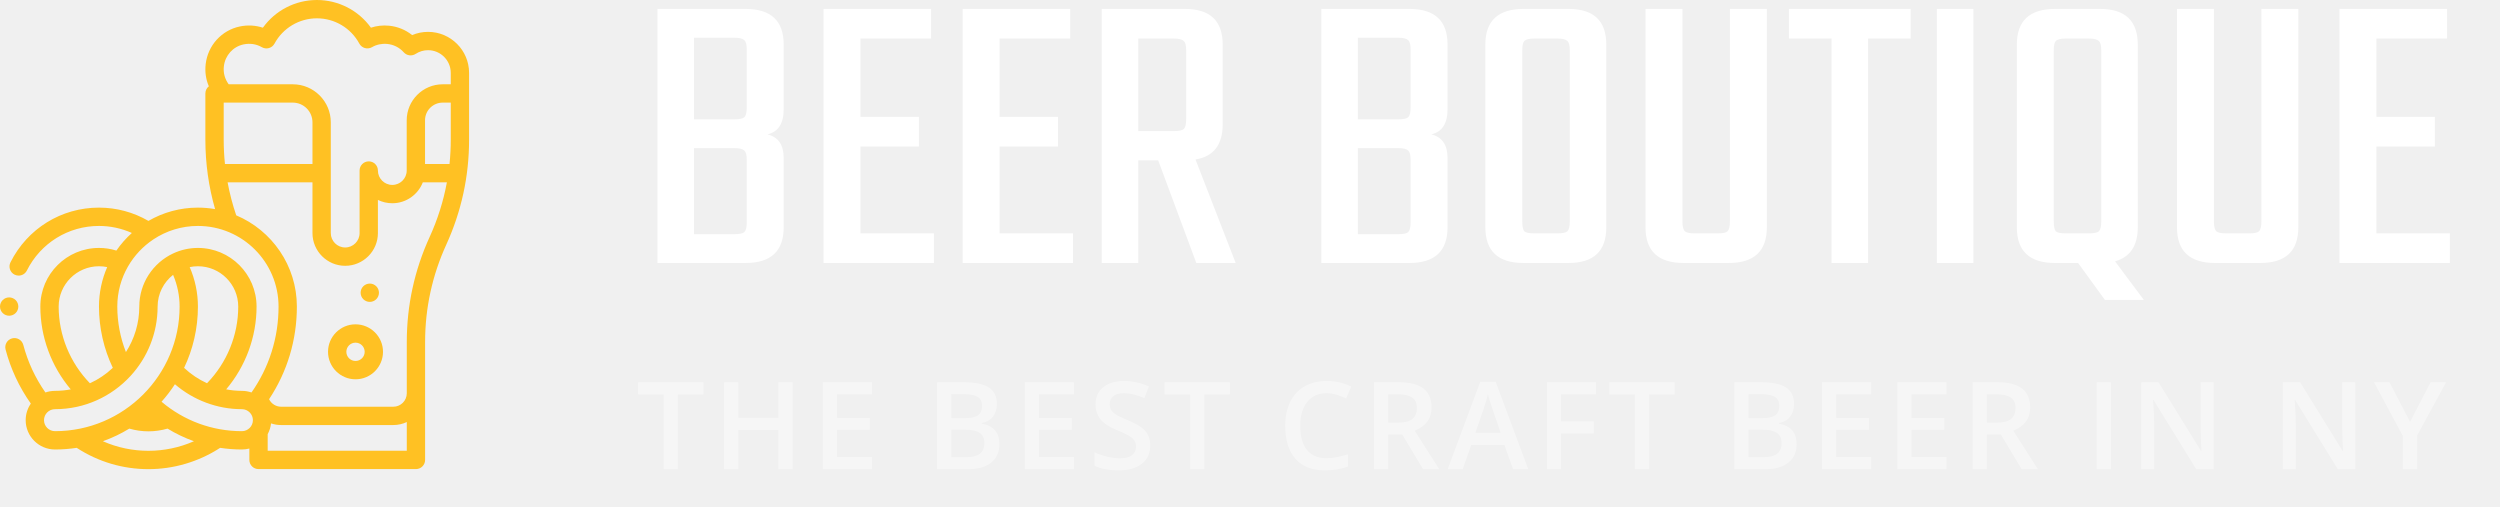
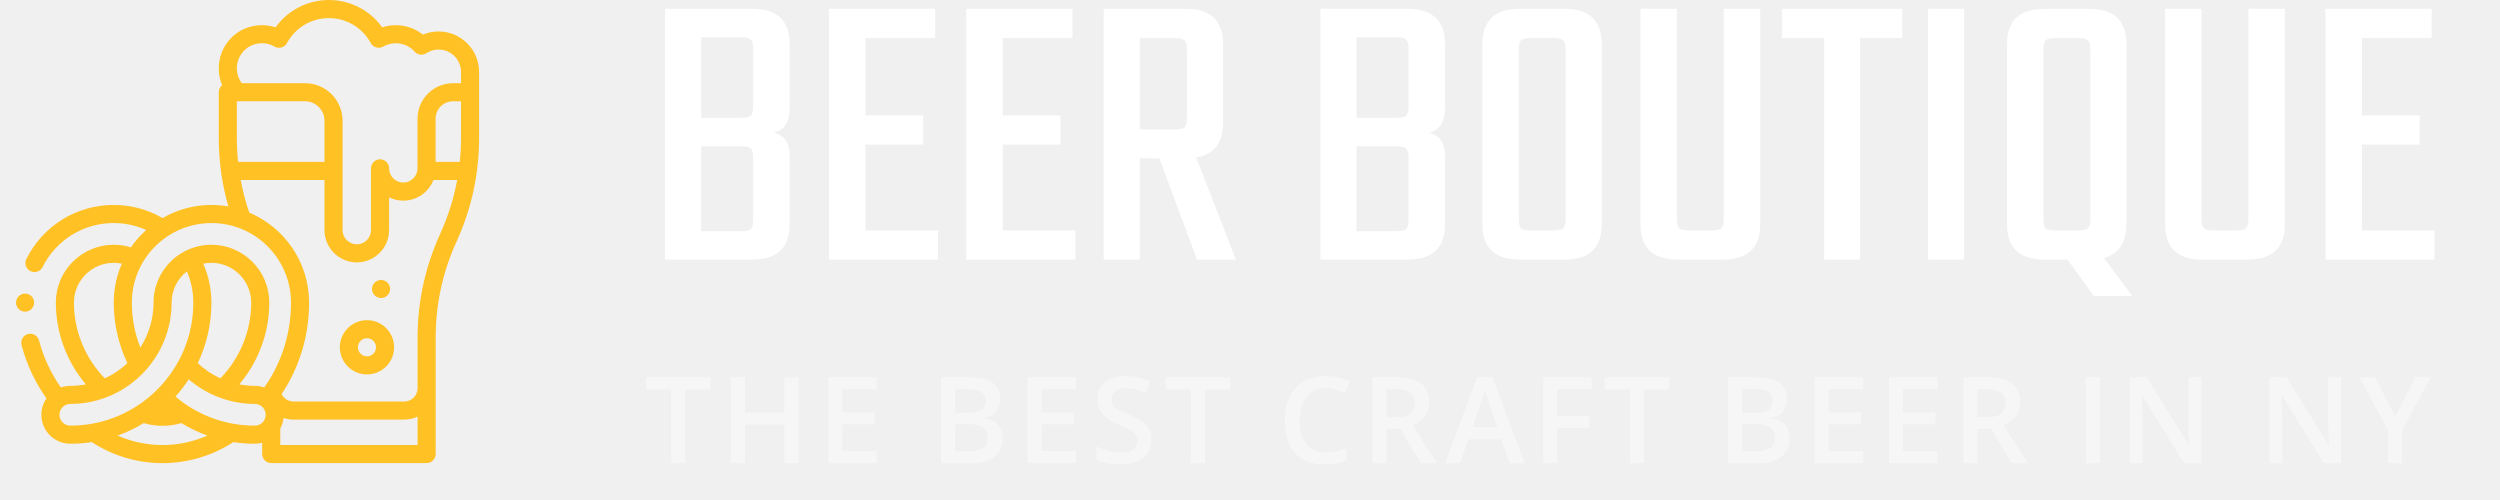
- <svg xmlns="http://www.w3.org/2000/svg" width="1540" height="312" viewBox="0 0 1540 312" fill="none">
+ <svg xmlns="http://www.w3.org/2000/svg" width="1500" height="300" viewBox="0 0 1540 312" fill="none">
  <path d="M460 66.25V30.5C460 27.5 459.5 25.583 458.5 24.75C457.5 23.75 455.5 23.25 452.5 23.25H427.5V73.5H452.5C455.5 73.5 457.5 73.083 458.5 72.25C459.5 71.25 460 69.25 460 66.25ZM460 137V98.5C460 95.5 459.5 93.583 458.5 92.75C457.5 91.75 455.5 91.25 452.5 91.25H427.5V144.25H452.5C455.5 144.25 457.5 143.833 458.5 143C459.5 142 460 140 460 137ZM405 5.5H459.25C474.917 5.5 482.75 12.833 482.75 27.5V67.25C482.75 76.083 479.417 81.25 472.75 82.75C479.417 84.417 482.75 89.25 482.75 97.25V140C482.75 154.667 474.917 162 459.25 162H405V5.5ZM530.045 143.75H575.295V162H507.295V5.5H573.545V23.75H530.045V72H566.045V90.25H530.045V143.75ZM615.738 143.75H660.988V162H592.988V5.5H659.238V23.75H615.738V72H651.738V90.25H615.738V143.75ZM701.182 98.75V162H678.682V5.5H729.932C745.432 5.5 753.182 12.833 753.182 27.5V76.5C753.182 89.167 747.598 96.417 736.432 98.25L761.182 162H736.932L713.432 98.75H701.182ZM701.182 23.75V80.75H723.182C726.182 80.75 728.182 80.333 729.182 79.5C730.182 78.5 730.682 76.5 730.682 73.5V31C730.682 28 730.182 26.083 729.182 25.25C728.182 24.25 726.182 23.75 723.182 23.75H701.182ZM868.936 66.25V30.5C868.936 27.5 868.436 25.583 867.436 24.75C866.436 23.75 864.436 23.25 861.436 23.25H836.436V73.5H861.436C864.436 73.5 866.436 73.083 867.436 72.25C868.436 71.25 868.936 69.25 868.936 66.25ZM868.936 137V98.5C868.936 95.5 868.436 93.583 867.436 92.75C866.436 91.75 864.436 91.25 861.436 91.25H836.436V144.25H861.436C864.436 144.25 866.436 143.833 867.436 143C868.436 142 868.936 140 868.936 137ZM813.936 5.5H868.186C883.852 5.5 891.686 12.833 891.686 27.5V67.25C891.686 76.083 888.352 81.25 881.686 82.75C888.352 84.417 891.686 89.25 891.686 97.25V140C891.686 154.667 883.852 162 868.186 162H813.936V5.5ZM938.48 5.5H966.23C981.73 5.5 989.48 12.833 989.48 27.5V140C989.48 154.667 981.73 162 966.23 162H938.48C922.814 162 914.98 154.667 914.98 140V27.5C914.98 12.833 922.814 5.5 938.48 5.5ZM966.98 136.5V31C966.98 28 966.48 26.083 965.48 25.25C964.48 24.25 962.48 23.75 959.48 23.75H944.98C941.98 23.75 939.98 24.25 938.98 25.25C938.147 26.083 937.73 28 937.73 31V136.5C937.73 139.5 938.147 141.5 938.98 142.5C939.98 143.333 941.98 143.75 944.98 143.75H959.48C962.48 143.75 964.48 143.333 965.48 142.5C966.48 141.5 966.98 139.5 966.98 136.5ZM1065.62 5.5H1088.38V140C1088.38 154.667 1080.54 162 1064.88 162H1037.13C1021.46 162 1013.63 154.667 1013.63 140V5.5H1036.38V136.5C1036.38 139.5 1036.88 141.5 1037.88 142.5C1038.88 143.333 1040.88 143.75 1043.88 143.75H1058.13C1061.29 143.75 1063.29 143.333 1064.13 142.5C1065.13 141.5 1065.62 139.5 1065.62 136.5V5.5ZM1176.99 5.5V23.75H1150.74V162H1128.24V23.75H1101.99V5.5H1176.99ZM1193.13 5.5H1215.63V162H1193.13V5.5ZM1265.87 162C1250.21 162 1242.37 154.667 1242.37 140V27.5C1242.37 12.833 1250.21 5.5 1265.87 5.5H1293.62C1309.12 5.5 1316.87 12.833 1316.87 27.5V140C1316.87 151.333 1312.21 158.333 1302.87 161L1320.62 184.75H1296.62L1280.12 162H1265.87ZM1265.12 31V136.5C1265.12 139.5 1265.54 141.5 1266.37 142.5C1267.37 143.333 1269.37 143.75 1272.37 143.75H1286.87C1289.87 143.75 1291.87 143.333 1292.87 142.5C1293.87 141.5 1294.37 139.5 1294.37 136.5V31C1294.37 28 1293.87 26.083 1292.87 25.25C1291.87 24.25 1289.87 23.75 1286.87 23.75H1272.37C1269.37 23.75 1267.37 24.25 1266.37 25.25C1265.54 26.083 1265.12 28 1265.12 31ZM1393.02 5.5H1415.77V140C1415.77 154.667 1407.93 162 1392.27 162H1364.52C1348.85 162 1341.02 154.667 1341.02 140V5.5H1363.77V136.5C1363.77 139.5 1364.27 141.5 1365.27 142.5C1366.27 143.333 1368.27 143.75 1371.27 143.75H1385.52C1388.68 143.75 1390.68 143.333 1391.52 142.5C1392.52 141.5 1393.02 139.5 1393.02 136.5V5.5ZM1463.88 143.75H1509.13V162H1441.13V5.5H1507.38V23.75H1463.88V72H1499.88V90.25H1463.88V143.75Z" fill="white" />
  <path d="M263.682 19.63C260.288 19.63 256.964 20.306 253.877 21.607C249.803 18.339 244.836 16.32 239.518 15.823C235.741 15.471 232.006 15.891 228.492 17.051C220.848 6.421 208.519 0 195.22 0C181.914 0 169.582 6.427 161.939 17.063C157.408 15.576 152.502 15.301 147.701 16.312C136.492 18.672 128.055 27.963 126.705 39.432C126.14 44.237 126.806 48.874 128.643 53.152C127.346 54.187 126.512 55.777 126.512 57.564V86.108C126.512 100.615 128.522 114.934 132.491 128.812C129.056 128.209 125.525 127.892 121.921 127.892C110.824 127.892 100.411 130.875 91.44 136.078C82.192 130.718 71.735 127.892 60.969 127.892C37.772 127.892 16.882 140.807 6.453 161.596C5.056 164.383 6.181 167.774 8.967 169.172C9.78 169.579 10.643 169.772 11.494 169.772C13.561 169.772 15.552 168.631 16.542 166.658C25.045 149.709 42.068 139.18 60.969 139.18C68.012 139.18 74.889 140.666 81.226 143.509C77.638 146.733 74.434 150.376 71.691 154.359C68.24 153.282 64.652 152.725 60.969 152.725C41.052 152.725 24.849 168.927 24.849 188.844C24.849 207.543 31.586 225.662 43.581 239.855C40.436 240.452 37.193 240.768 33.877 240.768C31.808 240.768 29.823 241.122 27.971 241.765C21.713 232.832 17.136 222.991 14.354 212.453C13.559 209.439 10.47 207.641 7.457 208.437C4.443 209.232 2.645 212.32 3.441 215.334C6.604 227.316 11.833 238.491 18.992 248.616C16.992 251.523 15.817 255.04 15.817 258.828C15.817 268.787 23.919 276.888 33.877 276.888C38.426 276.888 42.895 276.541 47.26 275.873C47.282 275.887 47.304 275.902 47.326 275.916C60.723 284.644 76.045 289 91.384 289C106.755 289 122.139 284.611 135.611 275.869C140.01 276.541 144.486 276.888 149.012 276.888C150.598 276.888 152.135 276.681 153.601 276.296V283.312C153.601 286.429 156.128 288.956 159.245 288.956H256.222C259.339 288.956 261.865 286.429 261.865 283.312V210.64C261.865 189.819 266.251 169.659 274.9 150.719C284.226 130.297 288.955 108.559 288.955 86.108V44.905C288.956 30.968 277.618 19.63 263.682 19.63V19.63ZM272.708 63.208H277.669V86.108C277.669 91.121 277.409 96.093 276.902 101.021H261.82V74.096C261.82 68.092 266.704 63.208 272.708 63.208V63.208ZM137.915 40.751C138.698 34.101 143.565 28.718 150.026 27.358C153.999 26.521 157.9 27.116 161.309 29.077C162.628 29.837 164.198 30.03 165.663 29.616C167.127 29.2 168.362 28.211 169.087 26.872C174.29 17.259 184.303 11.287 195.22 11.287C206.133 11.287 216.146 17.256 221.349 26.865C222.074 28.204 223.309 29.192 224.773 29.607C226.238 30.023 227.808 29.828 229.127 29.069C231.944 27.447 235.173 26.752 238.467 27.061C242.455 27.434 246.095 29.267 248.715 32.222C250.574 34.318 253.688 34.734 256.031 33.198C258.308 31.706 260.953 30.918 263.681 30.918C271.394 30.918 277.668 37.192 277.668 44.905V51.921H272.706C260.479 51.921 250.531 61.868 250.531 74.096V105.043C250.531 109.934 246.553 113.912 241.662 113.912C236.772 113.912 232.793 109.934 232.793 105.043C232.793 101.926 230.266 99.399 227.149 99.399C224.032 99.399 221.505 101.926 221.505 105.043V143.58C221.505 148.471 217.527 152.45 212.636 152.45C207.745 152.45 203.767 148.471 203.767 143.58V75.333C203.767 62.423 193.264 51.921 180.354 51.921H140.867C138.432 48.57 137.436 44.82 137.915 40.751V40.751ZM137.8 86.108V63.208H180.354C187.041 63.208 192.48 68.648 192.48 75.333V101.021H138.574C138.063 96.082 137.8 91.108 137.8 86.108ZM154.922 241.765C153.069 241.122 151.082 240.767 149.013 240.767C145.741 240.767 142.497 240.451 139.321 239.842C151.309 225.652 158.041 207.538 158.041 188.843C158.041 168.927 141.838 152.724 121.922 152.724C116.469 152.724 111.297 153.946 106.657 156.119C106.623 156.134 106.589 156.15 106.554 156.165C94.303 161.95 85.802 174.42 85.802 188.844C85.802 199.16 82.777 208.783 77.569 216.873C74.081 207.985 72.257 198.444 72.257 188.844C72.257 179.898 74.635 171.496 78.792 164.239C78.815 164.2 78.836 164.16 78.859 164.121C82.72 157.422 88.101 151.705 94.526 147.44C94.552 147.423 94.577 147.407 94.603 147.39C102.445 142.204 111.836 139.18 121.921 139.18C149.306 139.18 171.585 161.459 171.585 188.844C171.586 207.999 165.837 226.197 154.922 241.765ZM116.85 164.534C118.488 164.193 120.184 164.012 121.921 164.012C135.614 164.012 146.753 175.151 146.753 188.844C146.753 206.452 139.783 223.467 127.516 236.074C122.361 233.722 117.584 230.531 113.406 226.595C118.862 215.147 121.92 202.347 121.92 188.844C121.922 180.456 120.177 172.17 116.85 164.534ZM36.138 188.843C36.138 175.151 47.277 164.011 60.97 164.011C62.692 164.011 64.382 164.191 66.033 164.534C62.78 171.986 60.97 180.207 60.97 188.843C60.97 201.898 63.913 214.859 69.493 226.592C65.37 230.484 60.614 233.709 55.396 236.095C43.116 223.485 36.138 206.461 36.138 188.843ZM27.106 258.827C27.106 255.093 30.144 252.055 33.878 252.055C52.241 252.055 68.799 244.181 80.358 231.635C80.379 231.615 80.397 231.593 80.418 231.572C90.763 220.312 97.089 205.304 97.089 188.843C97.089 180.92 100.824 173.858 106.62 169.308C109.254 175.453 110.634 182.107 110.634 188.843C110.634 231.167 76.202 265.6 33.878 265.6C30.144 265.6 27.106 262.562 27.106 258.827V258.827ZM63.37 271.8C69.096 269.758 74.553 267.144 79.665 264.018C83.502 265.135 87.468 265.703 91.438 265.703C95.403 265.703 99.367 265.137 103.206 264.022C108.359 267.178 113.803 269.783 119.465 271.801C101.568 279.661 81.207 279.671 63.37 271.8V271.8ZM99.512 247.46C102.524 244.09 105.282 240.489 107.754 236.686C119.173 246.523 133.843 252.055 149.013 252.055C152.748 252.055 155.786 255.093 155.786 258.828C155.786 262.562 152.748 265.6 149.013 265.6C130.736 265.6 113.362 259.196 99.512 247.46V247.46ZM164.89 277.667V267.43C165.981 265.424 166.7 263.188 166.961 260.817C168.928 261.474 171.024 261.83 173.191 261.83H242.279C245.245 261.83 248.057 261.164 250.579 259.979V277.668H164.89V277.667ZM264.634 146.03C255.308 166.452 250.579 188.19 250.579 210.64V242.242C250.579 246.819 246.856 250.542 242.279 250.542H173.19C169.975 250.542 167.123 248.706 165.75 245.92C176.974 228.971 182.873 209.399 182.873 188.843C182.873 163.596 167.443 141.886 145.518 132.646C143.245 125.98 141.472 119.189 140.201 112.307H192.48V143.58C192.48 154.694 201.522 163.736 212.636 163.736C223.751 163.736 232.793 154.694 232.793 143.58V123.141C235.471 124.459 238.482 125.199 241.663 125.199C250.216 125.199 257.537 119.841 260.459 112.307H275.284C273.152 123.88 269.6 135.157 264.634 146.03V146.03Z" fill="#FFC123" />
  <path d="M227.79 185.967C229.28 185.967 230.731 185.363 231.78 184.313C232.83 183.264 233.434 181.808 233.434 180.323C233.434 178.833 232.83 177.383 231.78 176.333C230.731 175.284 229.28 174.68 227.79 174.68C226.306 174.68 224.85 175.284 223.8 176.333C222.75 177.383 222.146 178.834 222.146 180.323C222.146 181.808 222.75 183.264 223.8 184.313C224.85 185.363 226.3 185.967 227.79 185.967Z" fill="#FFC123" />
  <path d="M218.996 199.785C209.66 199.785 202.065 207.38 202.065 216.716C202.065 226.052 209.66 233.647 218.996 233.647C228.332 233.647 235.927 226.052 235.927 216.716C235.927 207.38 228.332 199.785 218.996 199.785ZM218.996 222.36C215.884 222.36 213.352 219.828 213.352 216.716C213.352 213.604 215.884 211.072 218.996 211.072C222.108 211.072 224.64 213.604 224.64 216.716C224.64 219.828 222.108 222.36 218.996 222.36Z" fill="#FFC123" />
  <path d="M9.634 192.833C10.684 191.783 11.287 190.328 11.287 188.843C11.287 187.359 10.684 185.903 9.634 184.853C8.584 183.804 7.128 183.199 5.644 183.199C4.159 183.199 2.703 183.803 1.654 184.853C0.604 185.903 0 187.359 0 188.843C0 190.328 0.604 191.783 1.654 192.833C2.703 193.888 4.159 194.487 5.644 194.487C7.128 194.486 8.584 193.888 9.634 192.833Z" fill="#FFC123" />
  <path d="M417.562 289H408.809V242.967H393.062V235.46H433.309V242.967H417.562V289ZM488.272 289H479.483V264.867H454.801V289H446.048V235.46H454.801V257.359H479.483V235.46H488.272V289ZM537.157 289H506.872V235.46H537.157V242.857H515.624V257.433H535.802V264.757H515.624V281.566H537.157V289ZM577.249 235.46H593.142C600.515 235.46 605.837 236.534 609.109 238.683C612.405 240.831 614.053 244.225 614.053 248.863C614.053 251.988 613.247 254.588 611.636 256.664C610.024 258.739 607.705 260.045 604.678 260.582V260.948C608.438 261.656 611.196 263.06 612.954 265.16C614.736 267.235 615.627 270.055 615.627 273.619C615.627 278.429 613.943 282.201 610.574 284.935C607.229 287.645 602.566 289 596.584 289H577.249V235.46ZM586.001 257.579H594.424C598.086 257.579 600.759 257.005 602.444 255.858C604.128 254.686 604.971 252.708 604.971 249.925C604.971 247.411 604.055 245.592 602.224 244.469C600.417 243.346 597.537 242.784 593.582 242.784H586.001V257.579ZM586.001 264.684V281.639H595.303C598.965 281.639 601.724 280.943 603.579 279.552C605.459 278.136 606.399 275.914 606.399 272.887C606.399 270.104 605.447 268.041 603.542 266.698C601.638 265.355 598.745 264.684 594.863 264.684H586.001ZM661.546 289H631.26V235.46H661.546V242.857H640.013V257.433H660.191V264.757H640.013V281.566H661.546V289ZM708.526 274.461C708.526 279.222 706.805 282.958 703.363 285.667C699.92 288.377 695.172 289.732 689.117 289.732C683.062 289.732 678.106 288.792 674.249 286.913V278.636C676.69 279.784 679.278 280.687 682.013 281.346C684.771 282.005 687.335 282.335 689.703 282.335C693.17 282.335 695.721 281.676 697.357 280.357C699.017 279.039 699.847 277.269 699.847 275.047C699.847 273.045 699.09 271.349 697.577 269.957C696.063 268.565 692.938 266.917 688.202 265.013C683.319 263.036 679.876 260.777 677.875 258.238C675.873 255.699 674.872 252.647 674.872 249.083C674.872 244.615 676.458 241.1 679.632 238.536C682.806 235.973 687.066 234.691 692.413 234.691C697.54 234.691 702.643 235.814 707.721 238.06L704.938 245.201C700.177 243.199 695.929 242.198 692.193 242.198C689.361 242.198 687.213 242.821 685.748 244.066C684.283 245.287 683.551 246.91 683.551 248.937C683.551 250.328 683.844 251.524 684.43 252.525C685.016 253.502 685.98 254.43 687.323 255.309C688.666 256.188 691.083 257.347 694.574 258.788C698.504 260.423 701.385 261.949 703.216 263.365C705.047 264.781 706.39 266.38 707.245 268.163C708.099 269.945 708.526 272.044 708.526 274.461ZM741.884 289H733.131V242.967H717.384V235.46H757.631V242.967H741.884V289ZM817.131 242.198C812.102 242.198 808.147 243.98 805.266 247.545C802.385 251.109 800.945 256.029 800.945 262.303C800.945 268.871 802.324 273.839 805.083 277.208C807.866 280.577 811.882 282.262 817.131 282.262C819.402 282.262 821.599 282.042 823.723 281.603C825.847 281.139 828.057 280.553 830.352 279.845V287.352C826.152 288.939 821.392 289.732 816.069 289.732C808.232 289.732 802.214 287.364 798.015 282.628C793.816 277.867 791.716 271.068 791.716 262.23C791.716 256.664 792.729 251.793 794.756 247.618C796.807 243.443 799.761 240.245 803.618 238.023C807.476 235.802 812.004 234.691 817.205 234.691C822.673 234.691 827.727 235.838 832.366 238.133L829.216 245.421C827.41 244.566 825.493 243.822 823.467 243.187C821.465 242.528 819.353 242.198 817.131 242.198ZM855.14 260.362H861.219C865.296 260.362 868.25 259.605 870.081 258.092C871.912 256.578 872.828 254.332 872.828 251.354C872.828 248.326 871.839 246.153 869.861 244.835C867.884 243.517 864.905 242.857 860.926 242.857H855.14V260.362ZM855.14 267.613V289H846.387V235.46H861.512C868.421 235.46 873.536 236.754 876.856 239.342C880.176 241.93 881.836 245.836 881.836 251.061C881.836 257.726 878.37 262.474 871.436 265.306L886.561 289H876.6L863.782 267.613H855.14ZM932.076 289L926.729 274.132H906.258L901.021 289H891.793L911.825 235.24H921.346L941.378 289H932.076ZM924.422 266.588L919.405 252.013C919.039 251.036 918.526 249.498 917.867 247.398C917.232 245.299 916.793 243.761 916.549 242.784C915.89 245.787 914.925 249.071 913.656 252.635L908.822 266.588H924.422ZM961.625 289H952.946V235.46H983.158V242.857H961.625V259.593H981.803V267.027H961.625V289ZM1015.86 289H1007.1V242.967H991.357V235.46H1031.6V242.967H1015.86V289ZM1068.33 235.46H1084.22C1091.59 235.46 1096.91 236.534 1100.19 238.683C1103.48 240.831 1105.13 244.225 1105.13 248.863C1105.13 251.988 1104.32 254.588 1102.71 256.664C1101.1 258.739 1098.78 260.045 1095.75 260.582V260.948C1099.51 261.656 1102.27 263.06 1104.03 265.16C1105.81 267.235 1106.7 270.055 1106.7 273.619C1106.7 278.429 1105.02 282.201 1101.65 284.935C1098.31 287.645 1093.64 289 1087.66 289H1068.33V235.46ZM1077.08 257.579H1085.5C1089.16 257.579 1091.84 257.005 1093.52 255.858C1095.21 254.686 1096.05 252.708 1096.05 249.925C1096.05 247.411 1095.13 245.592 1093.3 244.469C1091.49 243.346 1088.61 242.784 1084.66 242.784H1077.08V257.579ZM1077.08 264.684V281.639H1086.38C1090.04 281.639 1092.8 280.943 1094.66 279.552C1096.54 278.136 1097.48 275.914 1097.48 272.887C1097.48 270.104 1096.52 268.041 1094.62 266.698C1092.72 265.355 1089.82 264.684 1085.94 264.684H1077.08ZM1152.62 289H1122.34V235.46H1152.62V242.857H1131.09V257.433H1151.27V264.757H1131.09V281.566H1152.62V289ZM1199.02 289H1168.73V235.46H1199.02V242.857H1177.48V257.433H1197.66V264.757H1177.48V281.566H1199.02V289ZM1223.88 260.362H1229.96C1234.04 260.362 1236.99 259.605 1238.82 258.092C1240.65 256.578 1241.57 254.332 1241.57 251.354C1241.57 248.326 1240.58 246.153 1238.6 244.835C1236.62 243.517 1233.64 242.857 1229.67 242.857H1223.88V260.362ZM1223.88 267.613V289H1215.13V235.46H1230.25C1237.16 235.46 1242.27 236.754 1245.6 239.342C1248.92 241.93 1250.58 245.836 1250.58 251.061C1250.58 257.726 1247.11 262.474 1240.18 265.306L1255.3 289H1245.34L1232.52 267.613H1223.88ZM1291.58 289V235.46H1300.33V289H1291.58ZM1363.61 289H1352.88L1326.55 246.336H1326.26L1326.44 248.717C1326.78 253.258 1326.95 257.408 1326.95 261.168V289H1319.01V235.46H1329.63L1355.88 277.904H1356.1C1356.06 277.342 1355.96 275.304 1355.81 271.788C1355.67 268.248 1355.59 265.489 1355.59 263.512V235.46H1363.61V289ZM1450.83 289H1440.1L1413.77 246.336H1413.48L1413.66 248.717C1414.01 253.258 1414.18 257.408 1414.18 261.168V289H1406.23V235.46H1416.85L1443.11 277.904H1443.33C1443.28 277.342 1443.18 275.304 1443.03 271.788C1442.89 268.248 1442.81 265.489 1442.81 263.512V235.46H1450.83V289ZM1484.59 259.886L1497.27 235.46H1506.79L1488.95 268.236V289H1480.16V268.529L1462.4 235.46H1471.92L1484.59 259.886Z" fill="white" fill-opacity="0.42" />
</svg>
